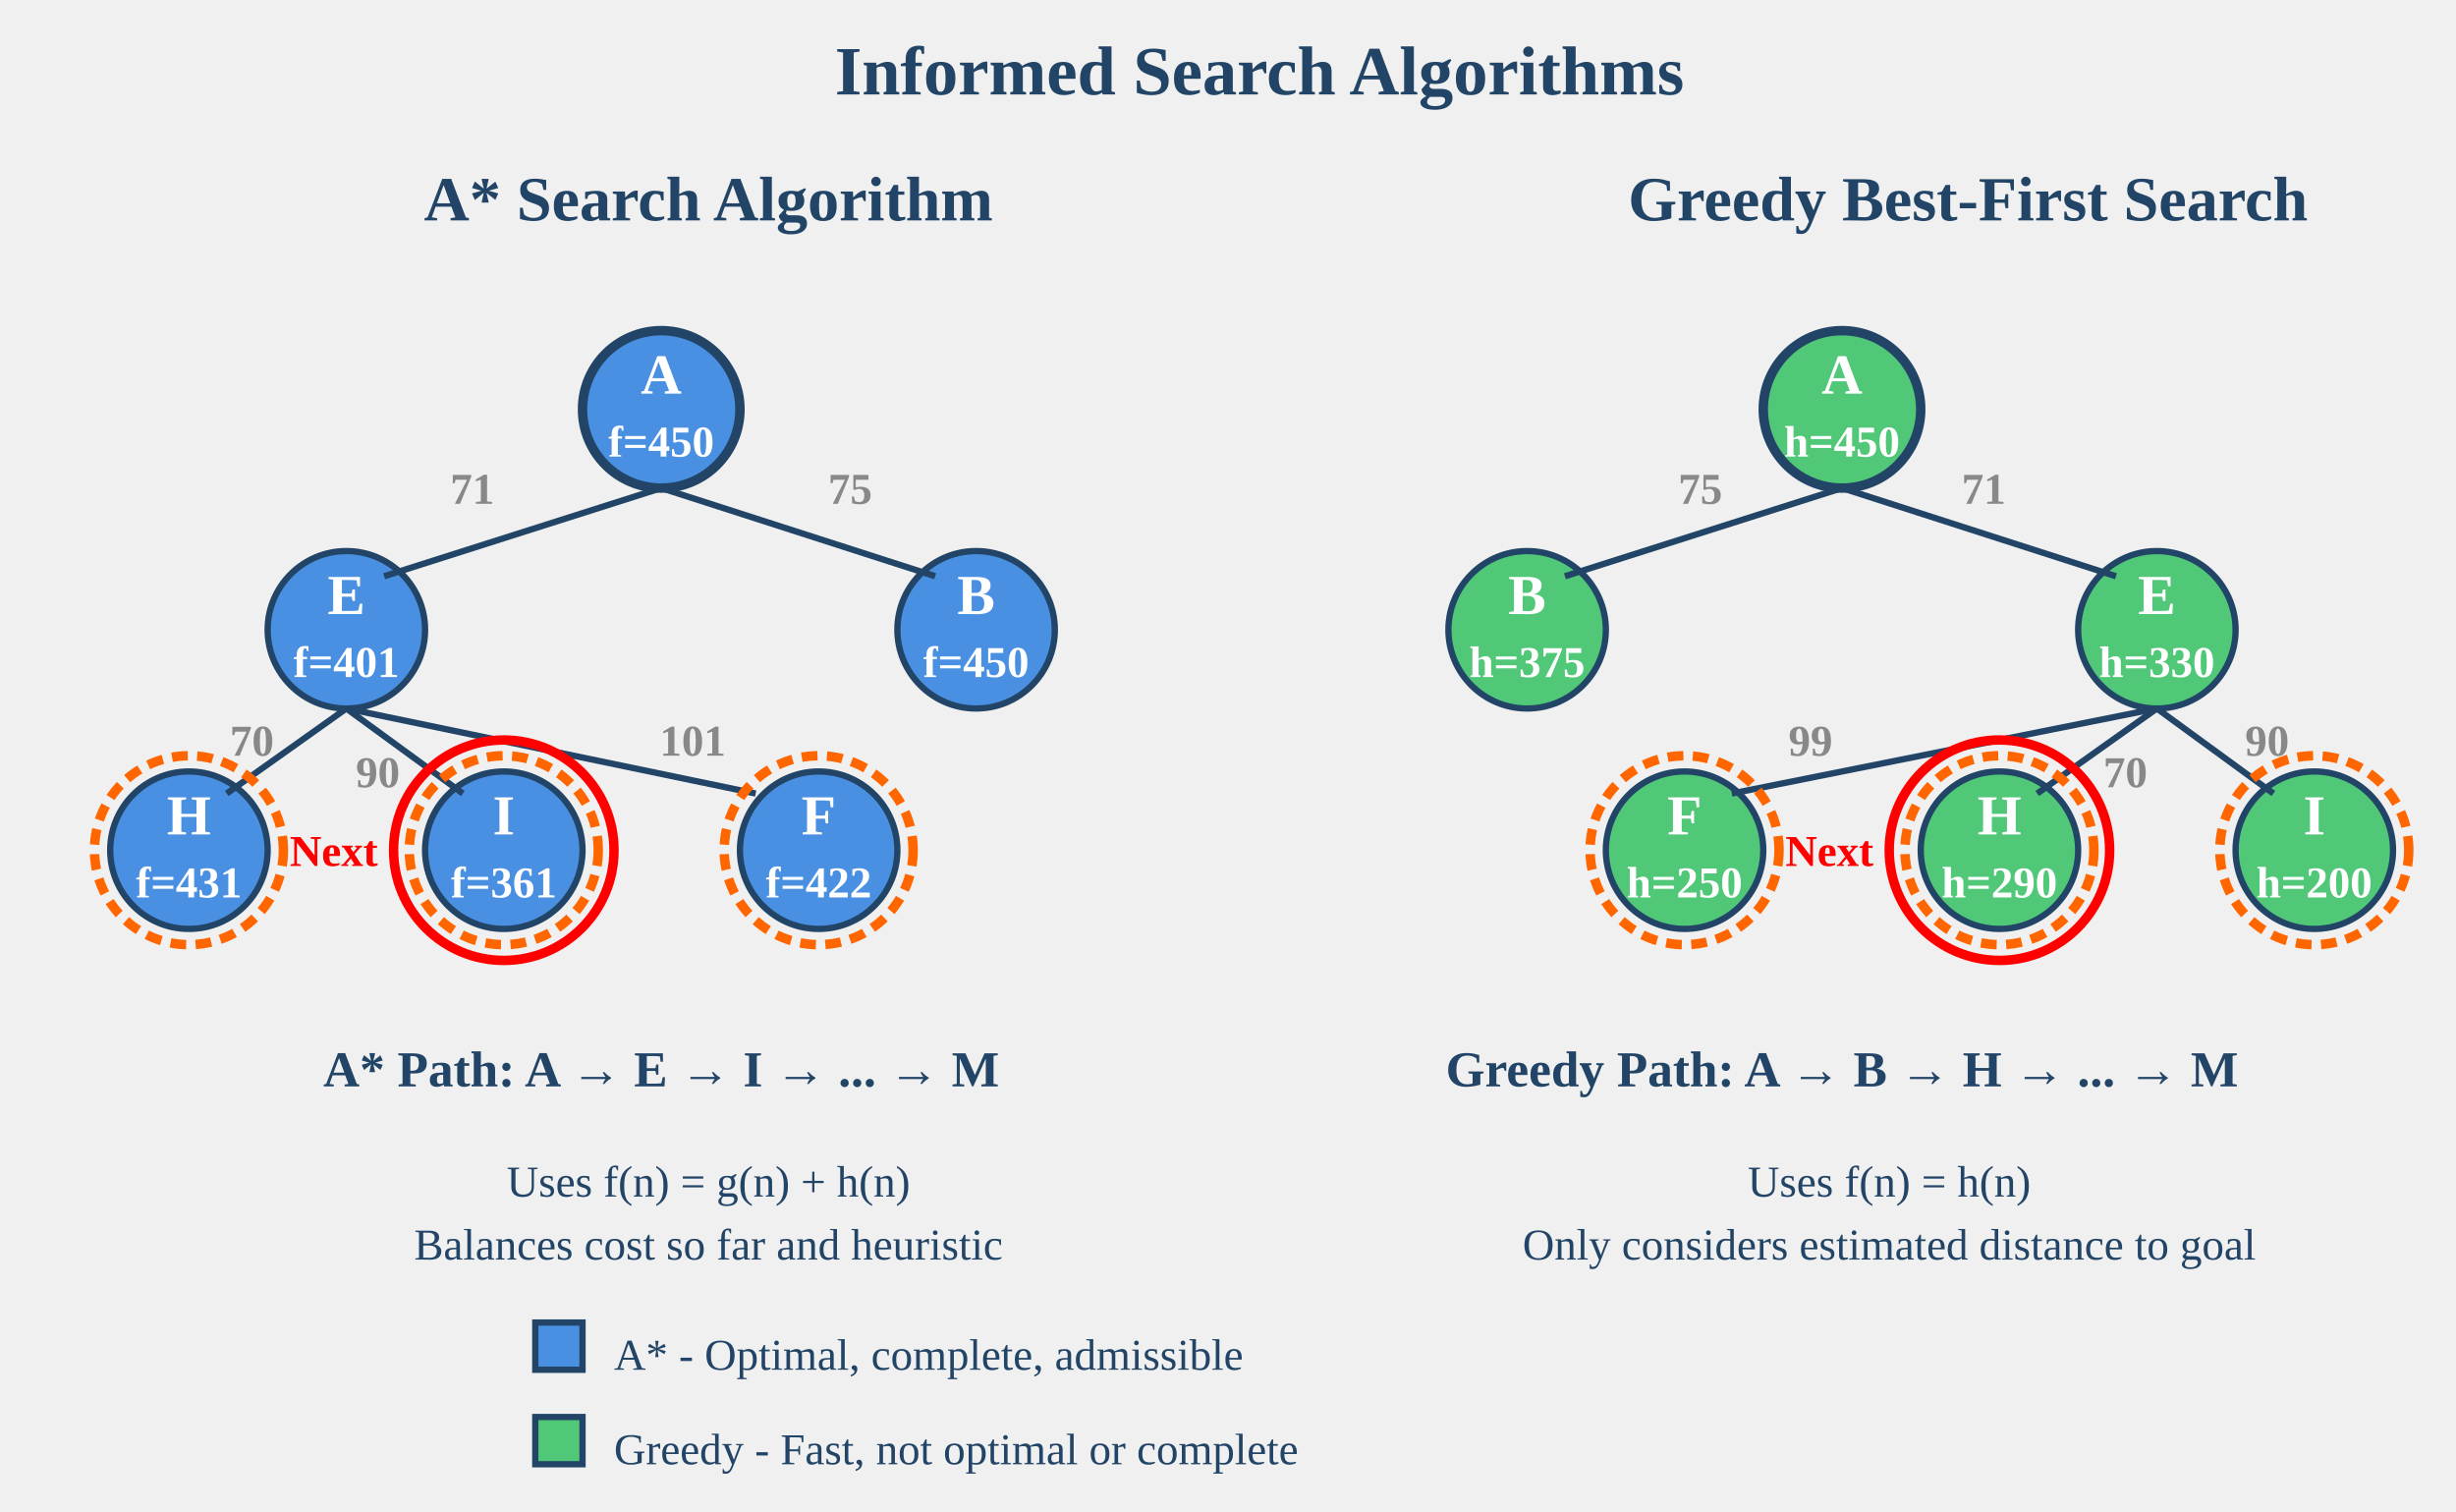
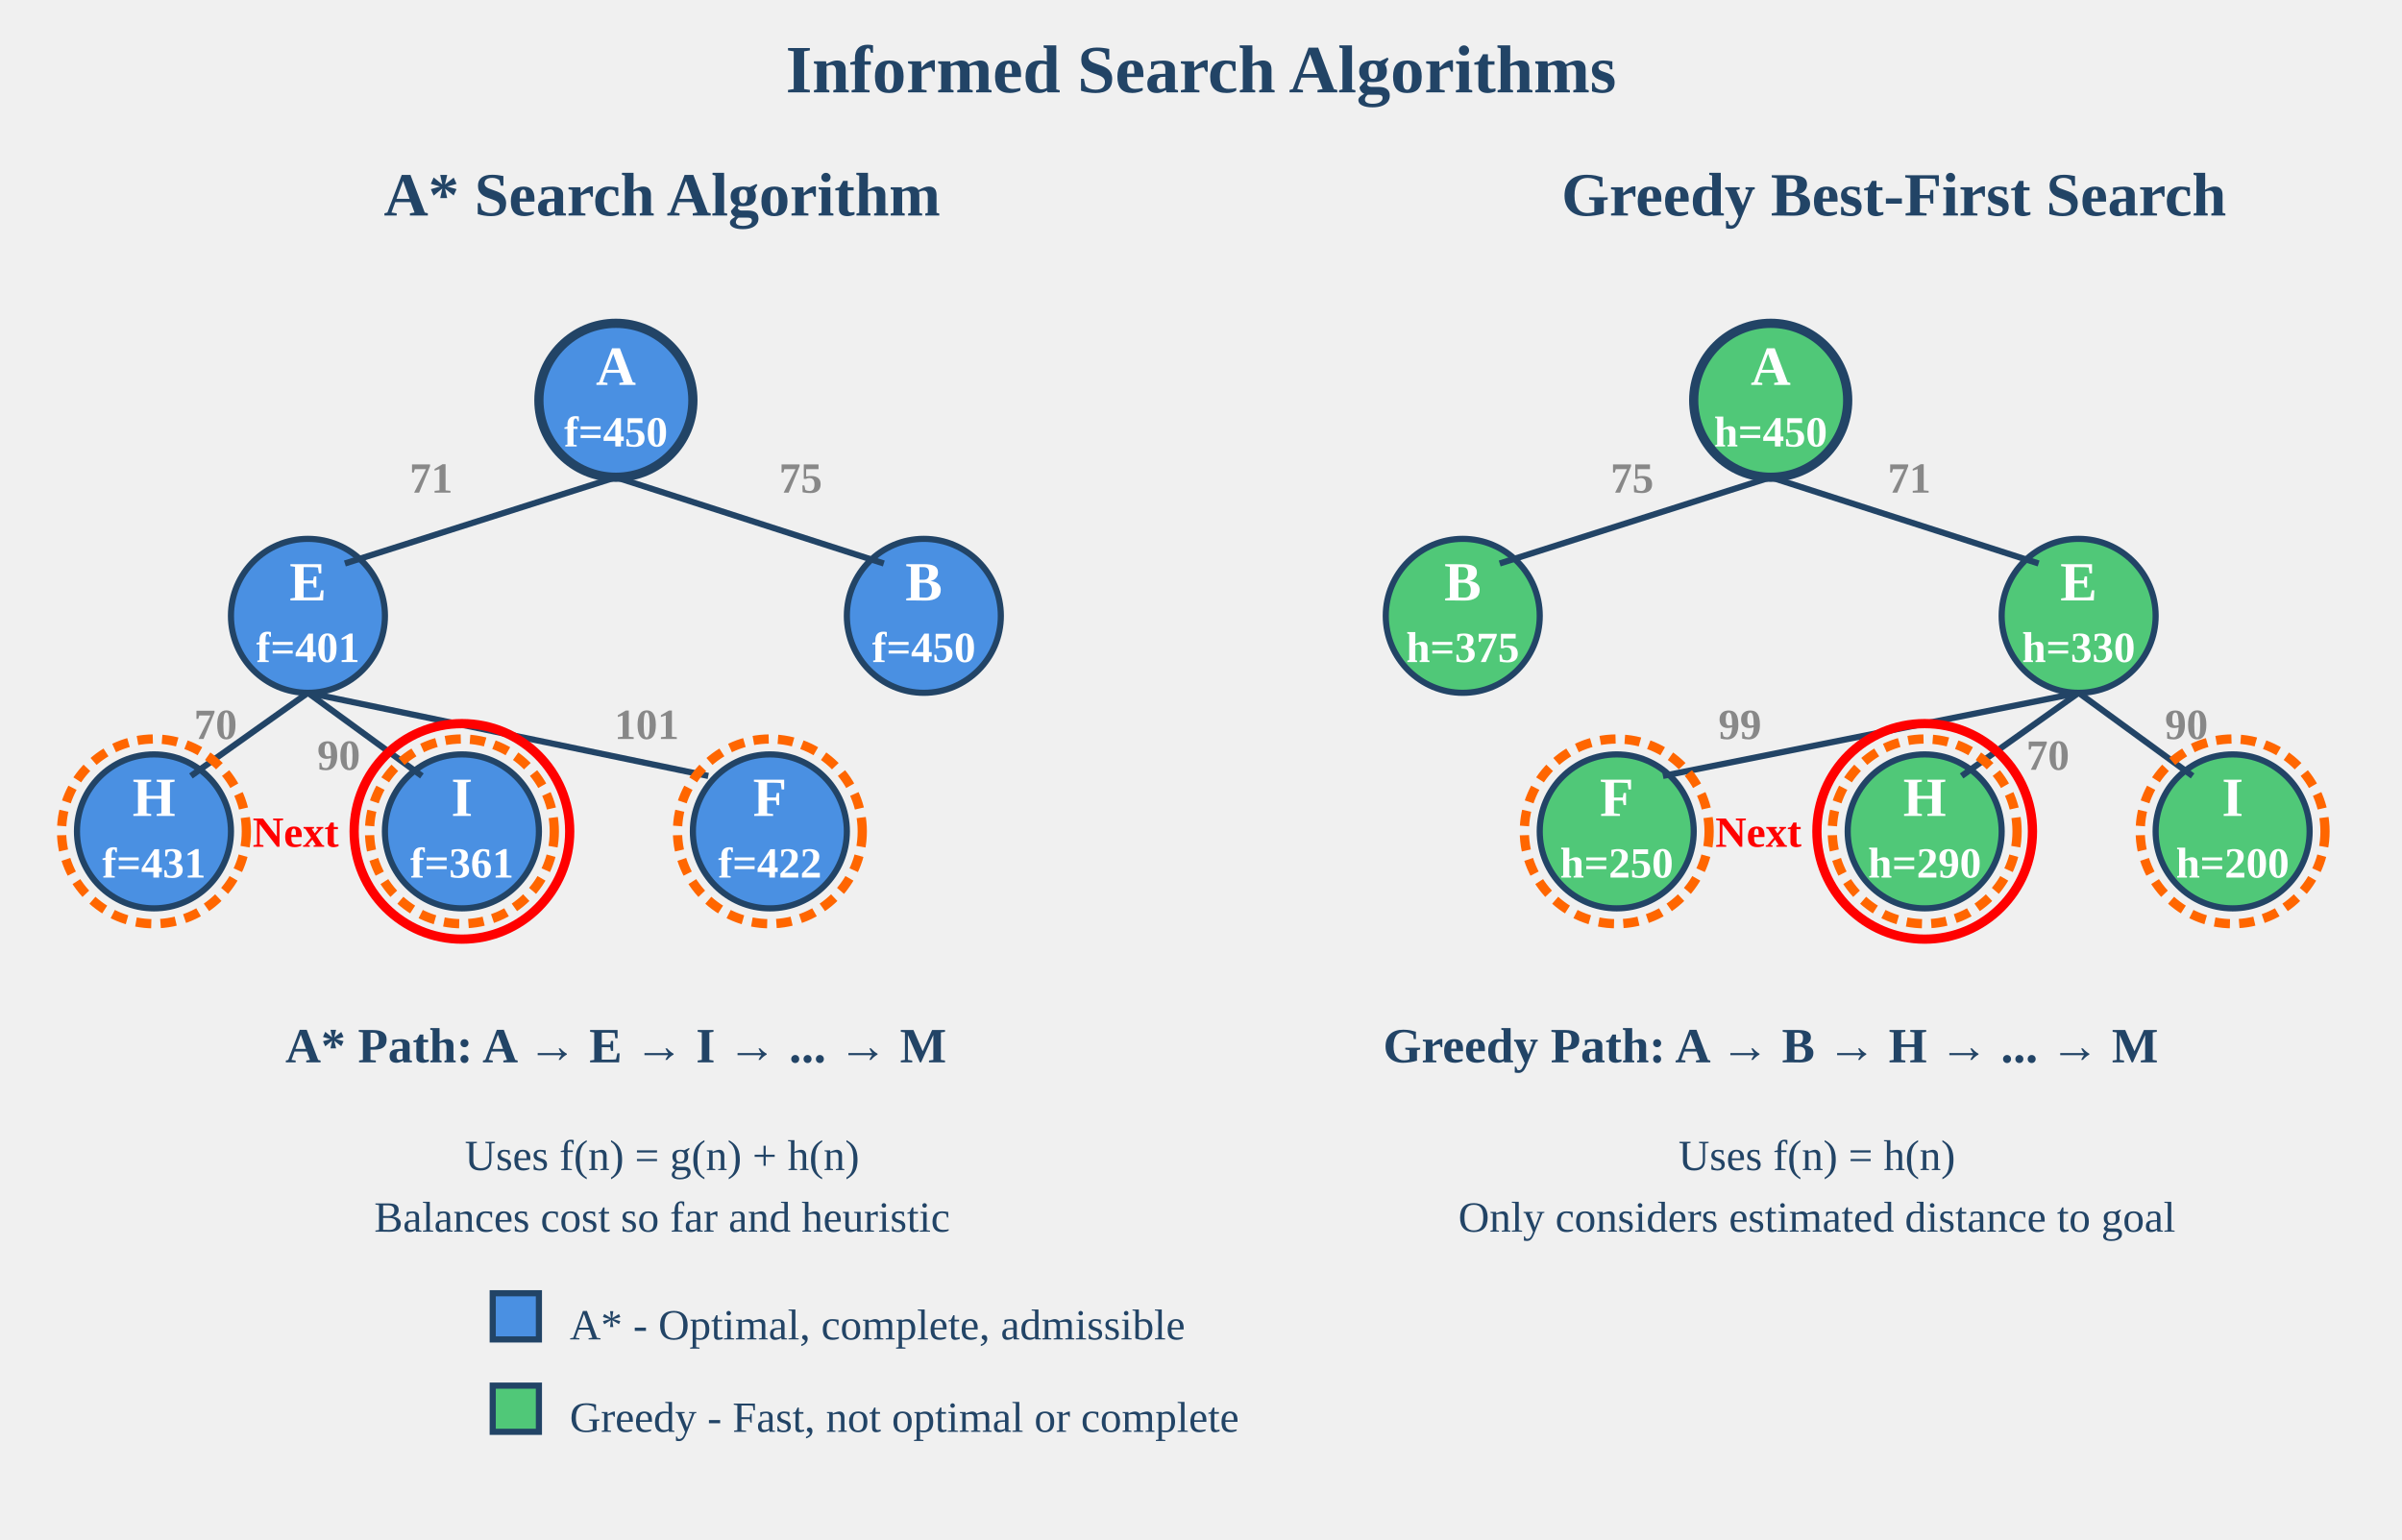
- <svg xmlns="http://www.w3.org/2000/svg" width="780" height="480">
-   <text x="400" y="30" text-anchor="middle" fill="#224466" font-size="22" font-weight="bold">
+ <svg xmlns="http://www.w3.org/2000/svg" width="780" height="500">
+   <text x="390" y="30" text-anchor="middle" fill="#224466" font-size="22" font-weight="bold">
        Informed Search Algorithms
    </text>
-   <text x="225" y="70" text-anchor="middle" fill="#224466" font-size="20" font-weight="bold">
+   <text x="215" y="70" text-anchor="middle" fill="#224466" font-size="20" font-weight="bold">
        A* Search Algorithm
    </text>
-   <circle cx="210" cy="130" r="25" fill="#4a90e2" stroke="#224466" stroke-width="3" />
-   <text x="210" y="125" text-anchor="middle" fill="white" font-size="18" font-weight="bold">A</text>
-   <text x="210" y="145" text-anchor="middle" fill="white" font-size="14" font-weight="bold">f=450</text>
-   <circle cx="110" cy="200" r="25" fill="#4a90e2" stroke="#224466" stroke-width="2" />
-   <text x="110" y="195" text-anchor="middle" fill="white" font-size="18" font-weight="bold">E</text>
-   <text x="110" y="215" text-anchor="middle" fill="white" font-size="14" font-weight="bold">f=401</text>
-   <circle cx="310" cy="200" r="25" fill="#4a90e2" stroke="#224466" stroke-width="2" />
-   <text x="310" y="195" text-anchor="middle" fill="white" font-size="18" font-weight="bold">B</text>
-   <text x="310" y="215" text-anchor="middle" fill="white" font-size="14" font-weight="bold">f=450</text>
-   <circle cx="60" cy="270" r="25" fill="#4a90e2" stroke="#224466" stroke-width="2" />
-   <text x="60" y="265" text-anchor="middle" fill="white" font-size="18" font-weight="bold">H</text>
-   <text x="60" y="285" text-anchor="middle" fill="white" font-size="14" font-weight="bold">f=431</text>
-   <circle cx="160" cy="270" r="25" fill="#4a90e2" stroke="#224466" stroke-width="2" />
-   <text x="160" y="265" text-anchor="middle" fill="white" font-size="18" font-weight="bold">I</text>
-   <text x="160" y="285" text-anchor="middle" fill="white" font-size="14" font-weight="bold">f=361</text>
-   <circle cx="260" cy="270" r="25" fill="#4a90e2" stroke="#224466" stroke-width="2" />
-   <text x="260" y="265" text-anchor="middle" fill="white" font-size="18" font-weight="bold">F</text>
-   <text x="260" y="285" text-anchor="middle" fill="white" font-size="14" font-weight="bold">f=422</text>
-   <line x1="210" y1="155" x2="122" y2="183" stroke="#224466" stroke-width="2" />
-   <text x="150" y="160" text-anchor="middle" fill="#888" font-size="14" font-weight="bold">71</text>
-   <line x1="210" y1="155" x2="297" y2="183" stroke="#224466" stroke-width="2" />
-   <text x="270" y="160" text-anchor="middle" fill="#888" font-size="14" font-weight="bold">75</text>
-   <line x1="110" y1="225" x2="72" y2="252" stroke="#224466" stroke-width="2" />
-   <text x="80" y="240" text-anchor="middle" fill="#888" font-size="14" font-weight="bold">70</text>
-   <line x1="110" y1="225" x2="147" y2="252" stroke="#224466" stroke-width="2" />
-   <text x="120" y="250" text-anchor="middle" fill="#888" font-size="14" font-weight="bold">90</text>
-   <line x1="110" y1="225" x2="240" y2="252" stroke="#224466" stroke-width="2" />
-   <text x="220" y="240" text-anchor="middle" fill="#888" font-size="14" font-weight="bold">101</text>
-   <circle cx="60" cy="270" r="30" fill="none" stroke="#ff6600" stroke-width="3" stroke-dasharray="5,3" />
-   <circle cx="160" cy="270" r="30" fill="none" stroke="#ff6600" stroke-width="3" stroke-dasharray="5,3" />
-   <circle cx="260" cy="270" r="30" fill="none" stroke="#ff6600" stroke-width="3" stroke-dasharray="5,3" />
-   <circle cx="160" cy="270" r="35" fill="none" stroke="#ff0000" stroke-width="3" />
-   <text x="120" y="275" text-anchor="end" fill="#ff0000" font-size="14" font-weight="bold">Next</text>
-   <text x="210" y="345" text-anchor="middle" fill="#224466" font-size="16" font-weight="bold">A* Path: A → E → I → ... → M</text>
-   <text x="625" y="70" text-anchor="middle" fill="#224466" font-size="20" font-weight="bold">
+   <circle cx="200" cy="130" r="25" fill="#4a90e2" stroke="#224466" stroke-width="3" />
+   <text x="200" y="125" text-anchor="middle" fill="white" font-size="18" font-weight="bold">A</text>
+   <text x="200" y="145" text-anchor="middle" fill="white" font-size="14" font-weight="bold">f=450</text>
+   <circle cx="100" cy="200" r="25" fill="#4a90e2" stroke="#224466" stroke-width="2" />
+   <text x="100" y="195" text-anchor="middle" fill="white" font-size="18" font-weight="bold">E</text>
+   <text x="100" y="215" text-anchor="middle" fill="white" font-size="14" font-weight="bold">f=401</text>
+   <circle cx="300" cy="200" r="25" fill="#4a90e2" stroke="#224466" stroke-width="2" />
+   <text x="300" y="195" text-anchor="middle" fill="white" font-size="18" font-weight="bold">B</text>
+   <text x="300" y="215" text-anchor="middle" fill="white" font-size="14" font-weight="bold">f=450</text>
+   <circle cx="50" cy="270" r="25" fill="#4a90e2" stroke="#224466" stroke-width="2" />
+   <text x="50" y="265" text-anchor="middle" fill="white" font-size="18" font-weight="bold">H</text>
+   <text x="50" y="285" text-anchor="middle" fill="white" font-size="14" font-weight="bold">f=431</text>
+   <circle cx="150" cy="270" r="25" fill="#4a90e2" stroke="#224466" stroke-width="2" />
+   <text x="150" y="265" text-anchor="middle" fill="white" font-size="18" font-weight="bold">I</text>
+   <text x="150" y="285" text-anchor="middle" fill="white" font-size="14" font-weight="bold">f=361</text>
+   <circle cx="250" cy="270" r="25" fill="#4a90e2" stroke="#224466" stroke-width="2" />
+   <text x="250" y="265" text-anchor="middle" fill="white" font-size="18" font-weight="bold">F</text>
+   <text x="250" y="285" text-anchor="middle" fill="white" font-size="14" font-weight="bold">f=422</text>
+   <line x1="200" y1="155" x2="112" y2="183" stroke="#224466" stroke-width="2" />
+   <text x="140" y="160" text-anchor="middle" fill="#888" font-size="14" font-weight="bold">71</text>
+   <line x1="200" y1="155" x2="287" y2="183" stroke="#224466" stroke-width="2" />
+   <text x="260" y="160" text-anchor="middle" fill="#888" font-size="14" font-weight="bold">75</text>
+   <line x1="100" y1="225" x2="62" y2="252" stroke="#224466" stroke-width="2" />
+   <text x="70" y="240" text-anchor="middle" fill="#888" font-size="14" font-weight="bold">70</text>
+   <line x1="100" y1="225" x2="137" y2="252" stroke="#224466" stroke-width="2" />
+   <text x="110" y="250" text-anchor="middle" fill="#888" font-size="14" font-weight="bold">90</text>
+   <line x1="100" y1="225" x2="230" y2="252" stroke="#224466" stroke-width="2" />
+   <text x="210" y="240" text-anchor="middle" fill="#888" font-size="14" font-weight="bold">101</text>
+   <circle cx="50" cy="270" r="30" fill="none" stroke="#ff6600" stroke-width="3" stroke-dasharray="5,3" />
+   <circle cx="150" cy="270" r="30" fill="none" stroke="#ff6600" stroke-width="3" stroke-dasharray="5,3" />
+   <circle cx="250" cy="270" r="30" fill="none" stroke="#ff6600" stroke-width="3" stroke-dasharray="5,3" />
+   <circle cx="150" cy="270" r="35" fill="none" stroke="#ff0000" stroke-width="3" />
+   <text x="110" y="275" text-anchor="end" fill="#ff0000" font-size="14" font-weight="bold">Next</text>
+   <text x="200" y="345" text-anchor="middle" fill="#224466" font-size="16" font-weight="bold">A* Path: A → E → I → ... → M</text>
+   <text x="615" y="70" text-anchor="middle" fill="#224466" font-size="20" font-weight="bold">
        Greedy Best-First Search
    </text>
-   <circle cx="585" cy="130" r="25" fill="#50c878" stroke="#224466" stroke-width="3" />
-   <text x="585" y="125" text-anchor="middle" fill="white" font-size="18" font-weight="bold">A</text>
-   <text x="585" y="145" text-anchor="middle" fill="white" font-size="14" font-weight="bold">h=450</text>
-   <circle cx="485" cy="200" r="25" fill="#50c878" stroke="#224466" stroke-width="2" />
-   <text x="485" y="195" text-anchor="middle" fill="white" font-size="18" font-weight="bold">B</text>
-   <text x="485" y="215" text-anchor="middle" fill="white" font-size="14" font-weight="bold">h=375</text>
-   <circle cx="685" cy="200" r="25" fill="#50c878" stroke="#224466" stroke-width="2" />
-   <text x="685" y="195" text-anchor="middle" fill="white" font-size="18" font-weight="bold">E</text>
-   <text x="685" y="215" text-anchor="middle" fill="white" font-size="14" font-weight="bold">h=330</text>
-   <circle cx="535" cy="270" r="25" fill="#50c878" stroke="#224466" stroke-width="2" />
-   <text x="535" y="265" text-anchor="middle" fill="white" font-size="18" font-weight="bold">F</text>
-   <text x="535" y="285" text-anchor="middle" fill="white" font-size="14" font-weight="bold">h=250</text>
-   <circle cx="635" cy="270" r="25" fill="#50c878" stroke="#224466" stroke-width="2" />
-   <text x="635" y="265" text-anchor="middle" fill="white" font-size="18" font-weight="bold">H</text>
-   <text x="635" y="285" text-anchor="middle" fill="white" font-size="14" font-weight="bold">h=290</text>
-   <circle cx="735" cy="270" r="25" fill="#50c878" stroke="#224466" stroke-width="2" />
-   <text x="735" y="265" text-anchor="middle" fill="white" font-size="18" font-weight="bold">I</text>
-   <text x="735" y="285" text-anchor="middle" fill="white" font-size="14" font-weight="bold">h=200</text>
-   <line x1="585" y1="155" x2="497" y2="183" stroke="#224466" stroke-width="2" />
-   <text x="540" y="160" text-anchor="middle" fill="#888" font-size="14" font-weight="bold">75</text>
-   <line x1="585" y1="155" x2="672" y2="183" stroke="#224466" stroke-width="2" />
-   <text x="630" y="160" text-anchor="middle" fill="#888" font-size="14" font-weight="bold">71</text>
-   <line x1="685" y1="225" x2="550" y2="252" stroke="#224466" stroke-width="2" />
-   <text x="575" y="240" text-anchor="middle" fill="#888" font-size="14" font-weight="bold">99</text>
-   <line x1="685" y1="225" x2="647" y2="252" stroke="#224466" stroke-width="2" />
-   <text x="675" y="250" text-anchor="middle" fill="#888" font-size="14" font-weight="bold">70</text>
-   <line x1="685" y1="225" x2="722" y2="252" stroke="#224466" stroke-width="2" />
-   <text x="720" y="240" text-anchor="middle" fill="#888" font-size="14" font-weight="bold">90</text>
-   <circle cx="535" cy="270" r="30" fill="none" stroke="#ff6600" stroke-width="3" stroke-dasharray="5,3" />
-   <circle cx="635" cy="270" r="30" fill="none" stroke="#ff6600" stroke-width="3" stroke-dasharray="5,3" />
-   <circle cx="735" cy="270" r="30" fill="none" stroke="#ff6600" stroke-width="3" stroke-dasharray="5,3" />
-   <circle cx="635" cy="270" r="35" fill="none" stroke="#ff0000" stroke-width="3" />
-   <text x="595" y="275" text-anchor="end" fill="#ff0000" font-size="14" font-weight="bold">Next</text>
-   <text x="585" y="345" text-anchor="middle" fill="#224466" font-size="16" font-weight="bold">Greedy Path: A → B → H → ... → M</text>
-   <text x="225" y="380" text-anchor="middle" fill="#224466" font-size="14">Uses f(n) = g(n) + h(n)</text>
-   <text x="225" y="400" text-anchor="middle" fill="#224466" font-size="14">Balances cost so far and heuristic</text>
-   <text x="600" y="380" text-anchor="middle" fill="#224466" font-size="14">Uses f(n) = h(n)</text>
-   <text x="600" y="400" text-anchor="middle" fill="#224466" font-size="14">Only considers estimated distance to goal</text>
-   <rect x="170" y="420" width="15" height="15" fill="#4a90e2" stroke="#224466" stroke-width="2" />
-   <text x="195" y="435" fill="#224466" font-size="14">A* - Optimal, complete, admissible</text>
-   <rect x="170" y="450" width="15" height="15" fill="#50c878" stroke="#224466" stroke-width="2" />
-   <text x="195" y="465" fill="#224466" font-size="14">Greedy - Fast, not optimal or complete</text>
+   <circle cx="575" cy="130" r="25" fill="#50c878" stroke="#224466" stroke-width="3" />
+   <text x="575" y="125" text-anchor="middle" fill="white" font-size="18" font-weight="bold">A</text>
+   <text x="575" y="145" text-anchor="middle" fill="white" font-size="14" font-weight="bold">h=450</text>
+   <circle cx="475" cy="200" r="25" fill="#50c878" stroke="#224466" stroke-width="2" />
+   <text x="475" y="195" text-anchor="middle" fill="white" font-size="18" font-weight="bold">B</text>
+   <text x="475" y="215" text-anchor="middle" fill="white" font-size="14" font-weight="bold">h=375</text>
+   <circle cx="675" cy="200" r="25" fill="#50c878" stroke="#224466" stroke-width="2" />
+   <text x="675" y="195" text-anchor="middle" fill="white" font-size="18" font-weight="bold">E</text>
+   <text x="675" y="215" text-anchor="middle" fill="white" font-size="14" font-weight="bold">h=330</text>
+   <circle cx="525" cy="270" r="25" fill="#50c878" stroke="#224466" stroke-width="2" />
+   <text x="525" y="265" text-anchor="middle" fill="white" font-size="18" font-weight="bold">F</text>
+   <text x="525" y="285" text-anchor="middle" fill="white" font-size="14" font-weight="bold">h=250</text>
+   <circle cx="625" cy="270" r="25" fill="#50c878" stroke="#224466" stroke-width="2" />
+   <text x="625" y="265" text-anchor="middle" fill="white" font-size="18" font-weight="bold">H</text>
+   <text x="625" y="285" text-anchor="middle" fill="white" font-size="14" font-weight="bold">h=290</text>
+   <circle cx="725" cy="270" r="25" fill="#50c878" stroke="#224466" stroke-width="2" />
+   <text x="725" y="265" text-anchor="middle" fill="white" font-size="18" font-weight="bold">I</text>
+   <text x="725" y="285" text-anchor="middle" fill="white" font-size="14" font-weight="bold">h=200</text>
+   <line x1="575" y1="155" x2="487" y2="183" stroke="#224466" stroke-width="2" />
+   <text x="530" y="160" text-anchor="middle" fill="#888" font-size="14" font-weight="bold">75</text>
+   <line x1="575" y1="155" x2="662" y2="183" stroke="#224466" stroke-width="2" />
+   <text x="620" y="160" text-anchor="middle" fill="#888" font-size="14" font-weight="bold">71</text>
+   <line x1="675" y1="225" x2="540" y2="252" stroke="#224466" stroke-width="2" />
+   <text x="565" y="240" text-anchor="middle" fill="#888" font-size="14" font-weight="bold">99</text>
+   <line x1="675" y1="225" x2="637" y2="252" stroke="#224466" stroke-width="2" />
+   <text x="665" y="250" text-anchor="middle" fill="#888" font-size="14" font-weight="bold">70</text>
+   <line x1="675" y1="225" x2="712" y2="252" stroke="#224466" stroke-width="2" />
+   <text x="710" y="240" text-anchor="middle" fill="#888" font-size="14" font-weight="bold">90</text>
+   <circle cx="525" cy="270" r="30" fill="none" stroke="#ff6600" stroke-width="3" stroke-dasharray="5,3" />
+   <circle cx="625" cy="270" r="30" fill="none" stroke="#ff6600" stroke-width="3" stroke-dasharray="5,3" />
+   <circle cx="725" cy="270" r="30" fill="none" stroke="#ff6600" stroke-width="3" stroke-dasharray="5,3" />
+   <circle cx="625" cy="270" r="35" fill="none" stroke="#ff0000" stroke-width="3" />
+   <text x="585" y="275" text-anchor="end" fill="#ff0000" font-size="14" font-weight="bold">Next</text>
+   <text x="575" y="345" text-anchor="middle" fill="#224466" font-size="16" font-weight="bold">Greedy Path: A → B → H → ... → M</text>
+   <text x="215" y="380" text-anchor="middle" fill="#224466" font-size="14">Uses f(n) = g(n) + h(n)</text>
+   <text x="215" y="400" text-anchor="middle" fill="#224466" font-size="14">Balances cost so far and heuristic</text>
+   <text x="590" y="380" text-anchor="middle" fill="#224466" font-size="14">Uses f(n) = h(n)</text>
+   <text x="590" y="400" text-anchor="middle" fill="#224466" font-size="14">Only considers estimated distance to goal</text>
+   <rect x="160" y="420" width="15" height="15" fill="#4a90e2" stroke="#224466" stroke-width="2" />
+   <text x="185" y="435" fill="#224466" font-size="14">A* - Optimal, complete, admissible</text>
+   <rect x="160" y="450" width="15" height="15" fill="#50c878" stroke="#224466" stroke-width="2" />
+   <text x="185" y="465" fill="#224466" font-size="14">Greedy - Fast, not optimal or complete</text>
</svg>
